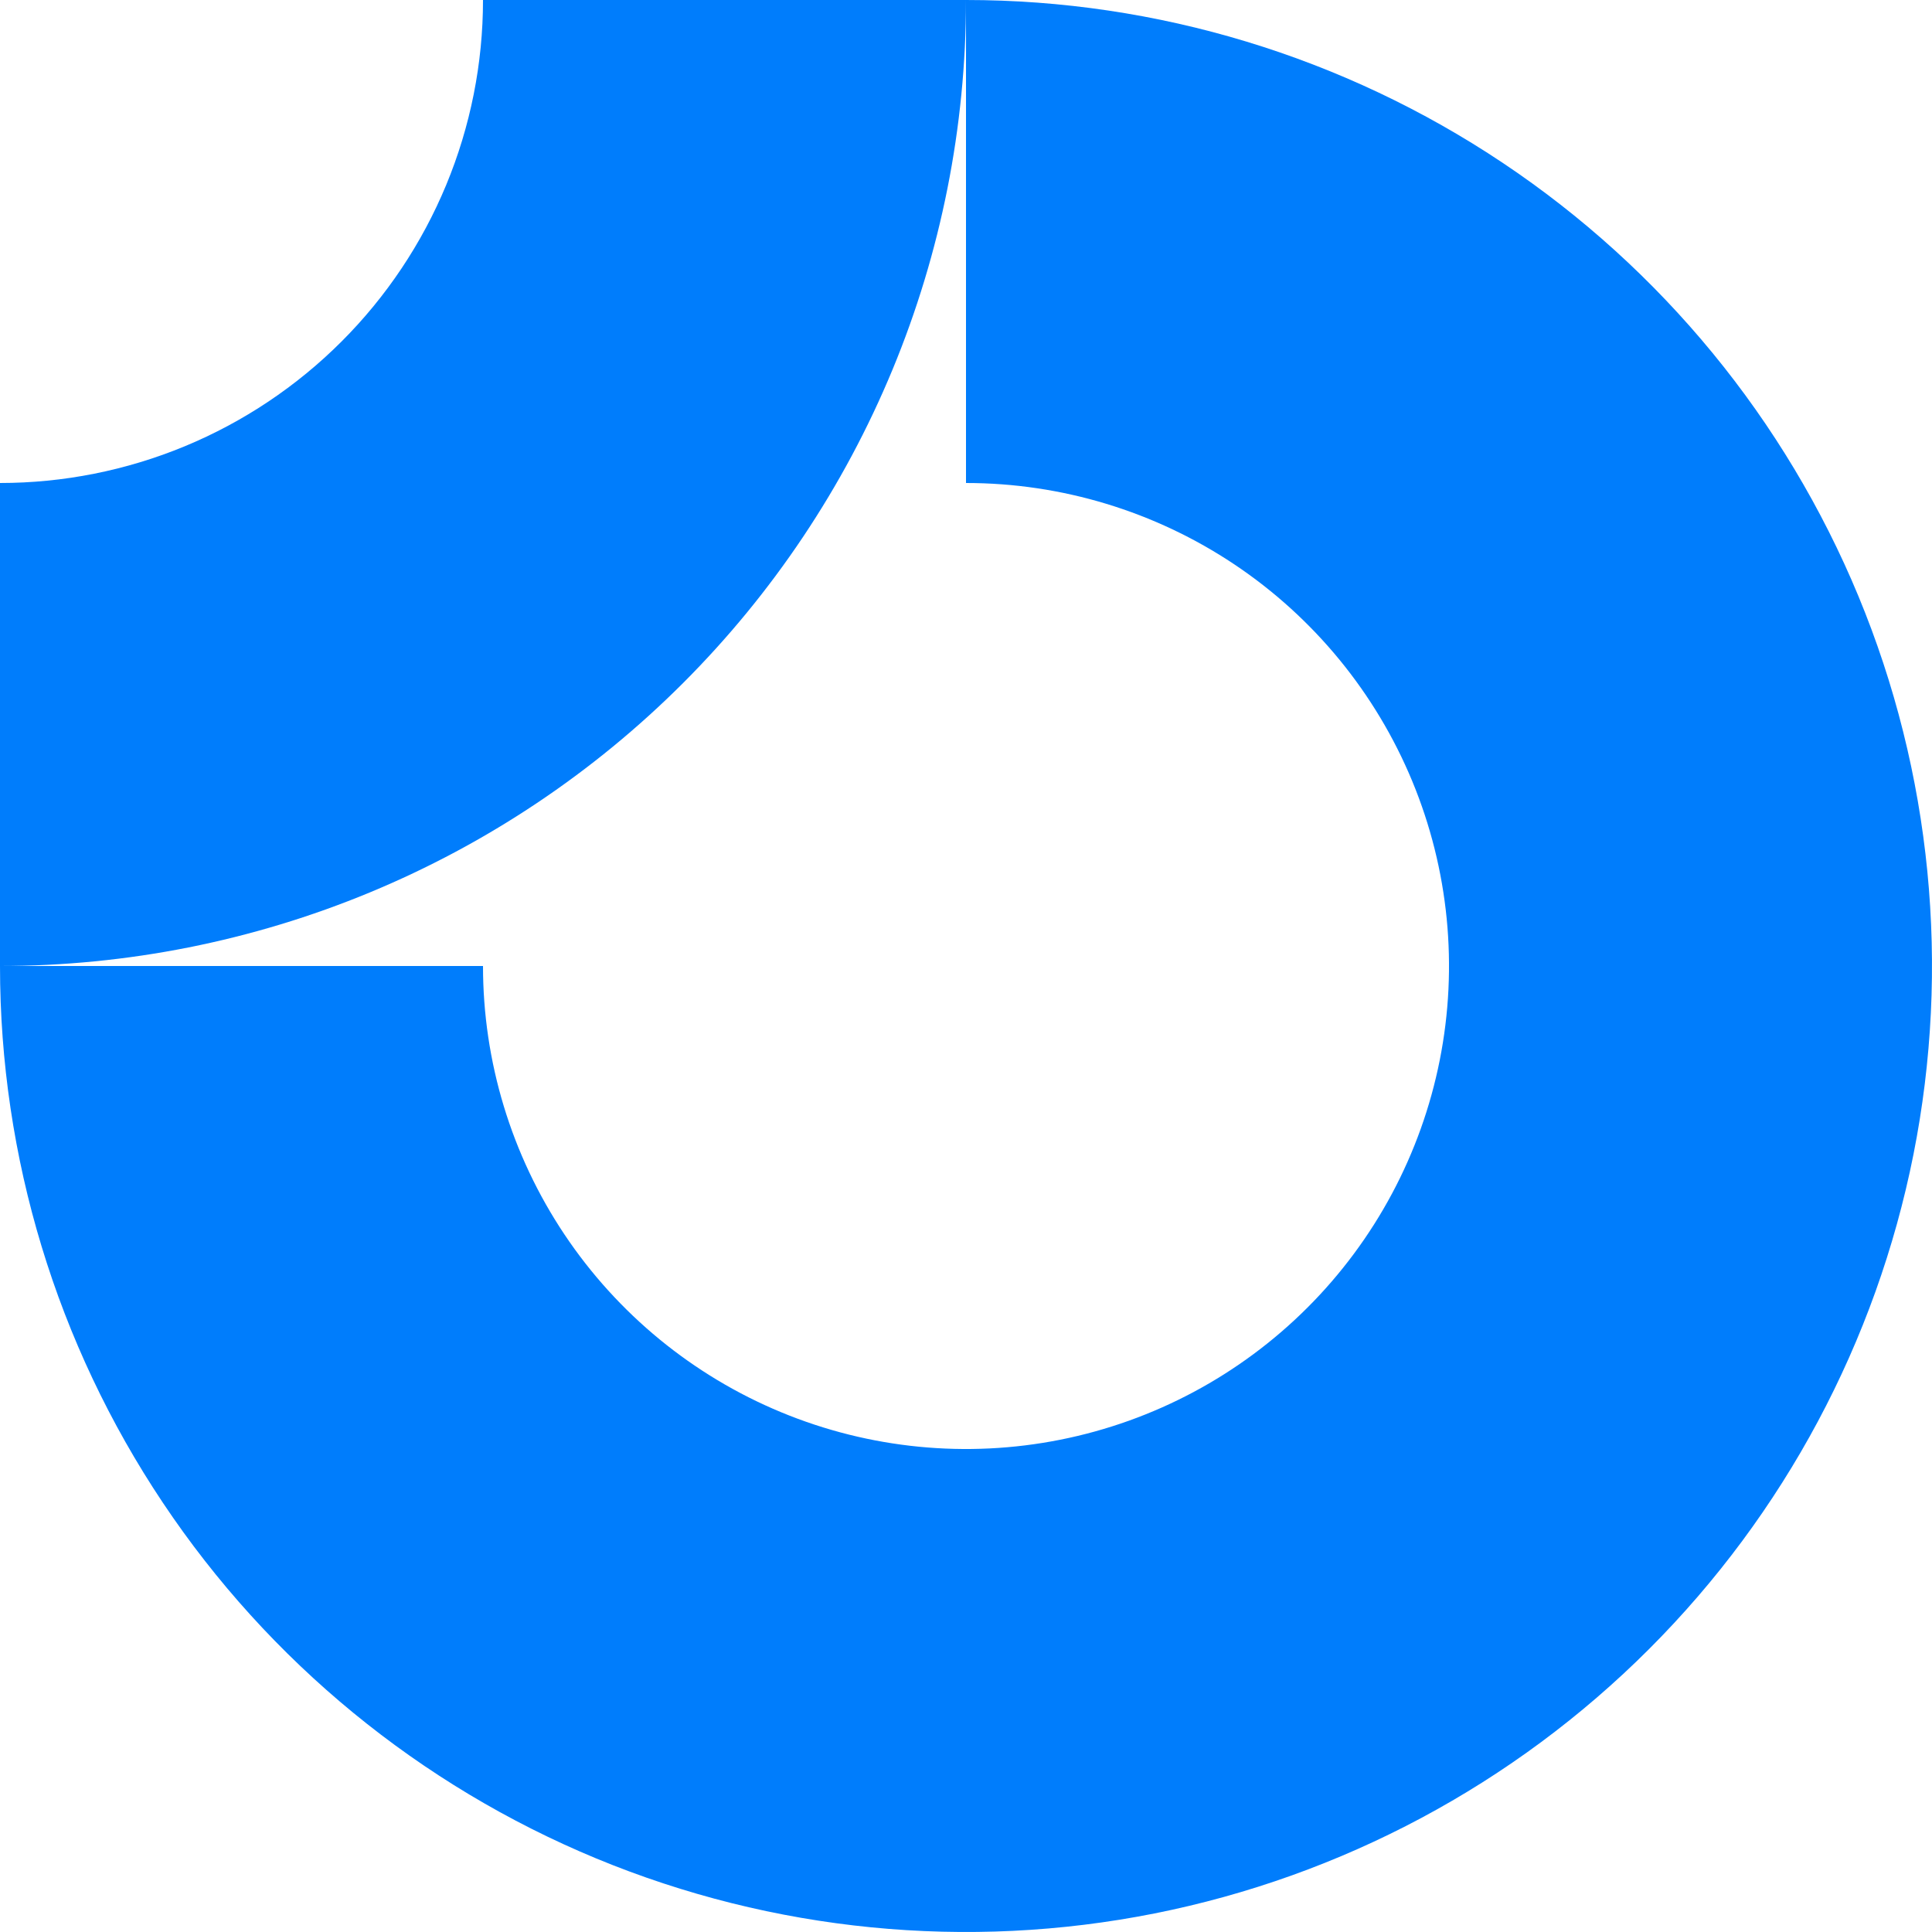
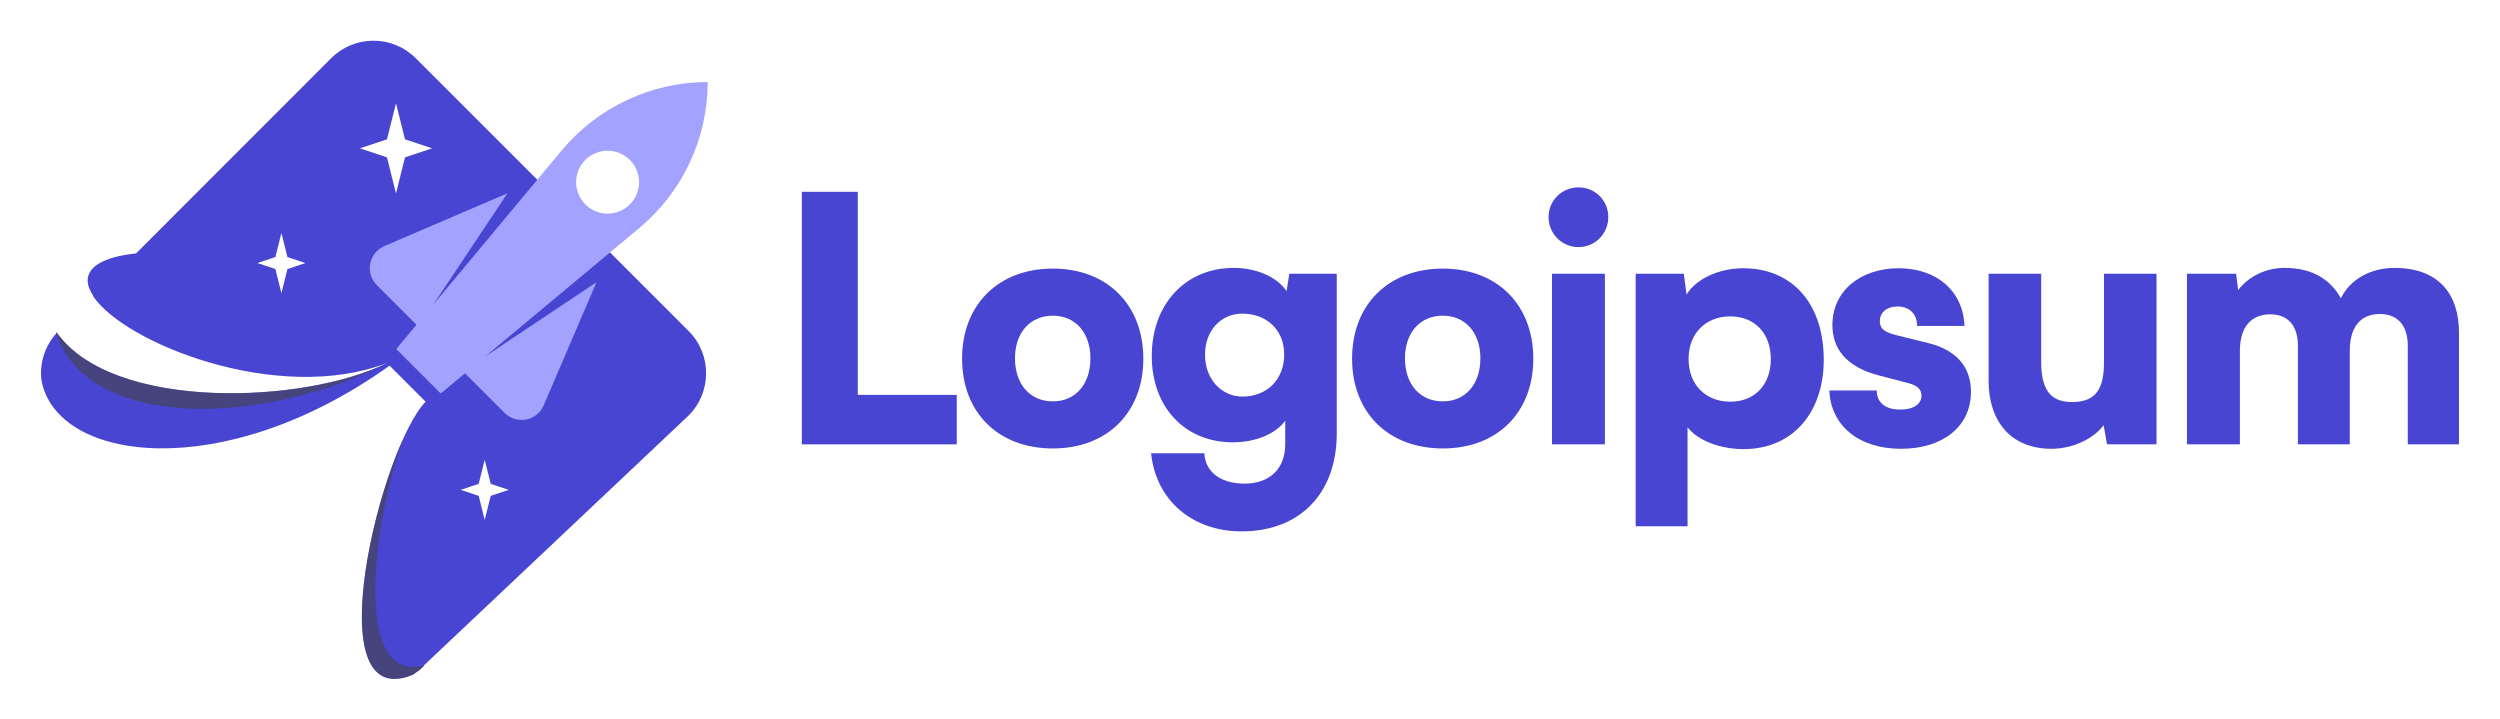
- <svg xmlns="http://www.w3.org/2000/svg" id="logo-86" width="40" height="40" viewBox="0 0 40 40" fill="none">
-   <path class="ccustom" fill-rule="evenodd" clip-rule="evenodd" d="M25.556 11.685C23.911 10.586 21.978 10 20 10V0C23.956 0 27.822 1.173 31.111 3.371C34.4 5.568 36.964 8.692 38.478 12.346C39.991 16.001 40.387 20.022 39.616 23.902C38.844 27.781 36.939 31.345 34.142 34.142C31.345 36.939 27.781 38.844 23.902 39.616C20.022 40.387 16.001 39.991 12.346 38.478C8.692 36.964 5.568 34.4 3.371 31.111C1.173 27.822 0 23.956 0 20H10C10 21.978 10.586 23.911 11.685 25.556C12.784 27.2 14.346 28.482 16.173 29.239C18 29.996 20.011 30.194 21.951 29.808C23.891 29.422 25.672 28.47 27.071 27.071C28.47 25.672 29.422 23.891 29.808 21.951C30.194 20.011 29.996 18 29.239 16.173C28.482 14.346 27.2 12.784 25.556 11.685Z" fill="#007DFC" />
-   <path class="ccustom" fill-rule="evenodd" clip-rule="evenodd" d="M10 5.16562e-07C10 1.313 9.741 2.614 9.239 3.827C8.736 5.04 8 6.142 7.071 7.071C6.142 8 5.04 8.736 3.827 9.239C2.614 9.741 1.313 10 5.4439e-06 10L5.00679e-06 20C2.626 20 5.227 19.483 7.654 18.478C10.08 17.473 12.285 15.999 14.142 14.142C15.999 12.285 17.473 10.08 18.478 7.654C19.483 5.227 20 2.626 20 -3.81469e-06L10 5.16562e-07Z" fill="#007DFC" />
+ <svg xmlns="http://www.w3.org/2000/svg" id="logo-33" width="160" height="46" viewBox="0 0 160 46" fill="none">
+   <path fill-rule="evenodd" clip-rule="evenodd" d="M26.605 3.724C25.111 2.231 22.689 2.232 21.196 3.725L8.735 16.192L8.724 16.189L8.685 16.193C8.701 16.201 8.717 16.208 8.733 16.216C6.547 16.445 5.619 17.102 5.609 17.946C5.613 18.259 5.741 18.598 5.978 18.95L5.966 18.962C7.954 21.959 17.799 25.913 24.764 23.234C19.544 25.844 7.25 26.361 3.64 21.294C2.855 22.142 2.527 23.257 2.651 24.328C3.605 29.585 14.269 31.02 24.933 23.402L27.241 25.71C24.369 28.66 20.128 45.797 26.43 43.18C26.58 43.079 26.707 42.988 26.879 42.857L27.16 42.592C27.144 42.596 27.128 42.6 27.112 42.604L43.992 26.668C45.559 25.188 45.595 22.706 44.07 21.183L26.605 3.724ZM24.766 8.917L25.343 6.61L25.92 8.917L27.651 9.494L25.92 10.071L25.343 12.379L24.766 10.071L23.036 9.494L24.766 8.917ZM17.625 16.451L18.01 14.912L18.395 16.451L19.549 16.835L18.395 17.22L18.01 18.759L17.625 17.22L16.472 16.835L17.625 16.451ZM31.021 29.428L30.637 30.966L29.483 31.351L30.637 31.735L31.021 33.274L31.406 31.735L32.56 31.351L31.406 30.966L31.021 29.428Z" class="ccustom" fill="#4845D2" />
+   <path d="M54.898 12.275H51.316V28.439H61.232V25.272H54.898V12.275Z" class="ccustom" fill="#4845D2" />
+   <path d="M61.574 22.956C61.574 26.407 63.89 28.701 67.384 28.701C70.857 28.701 73.173 26.407 73.173 22.956C73.173 19.505 70.857 17.19 67.384 17.19C63.89 17.19 61.574 19.505 61.574 22.956ZM64.96 22.934C64.96 21.296 65.921 20.204 67.384 20.204C68.826 20.204 69.787 21.296 69.787 22.934C69.787 24.595 68.826 25.687 67.384 25.687C65.921 25.687 64.96 24.595 64.96 22.934Z" class="ccustom" fill="#4845D2" />
+   <path d="M73.714 22.782C73.714 26.08 75.854 28.308 78.89 28.308C80.354 28.308 81.621 27.783 82.254 26.932V28.439C82.254 29.946 81.315 30.951 79.655 30.951C78.169 30.951 77.143 30.252 77.077 29.007H73.67C73.976 31.999 76.291 34.008 79.458 34.008C83.193 34.008 85.552 31.584 85.552 27.74V17.518H82.516L82.341 18.631C81.73 17.736 80.441 17.146 78.956 17.146C75.898 17.146 73.714 19.44 73.714 22.782ZM77.121 22.694C77.121 21.122 78.17 20.073 79.502 20.073C81.053 20.073 82.189 21.1 82.189 22.694C82.189 24.289 81.075 25.381 79.524 25.381C78.191 25.381 77.121 24.289 77.121 22.694Z" class="ccustom" fill="#4845D2" />
+   <path d="M86.533 22.956C86.533 26.407 88.848 28.701 92.343 28.701C95.816 28.701 98.131 26.407 98.131 22.956C98.131 19.505 95.816 17.19 92.343 17.19C88.848 17.19 86.533 19.505 86.533 22.956ZM89.918 22.934C89.918 21.296 90.879 20.204 92.343 20.204C93.784 20.204 94.745 21.296 94.745 22.934C94.745 24.595 93.784 25.687 92.343 25.687C90.879 25.687 89.918 24.595 89.918 22.934Z" class="ccustom" fill="#4845D2" />
+   <path d="M101.031 15.814C102.079 15.814 102.931 14.962 102.931 13.892C102.931 12.822 102.079 11.992 101.031 11.992C99.961 11.992 99.109 12.822 99.109 13.892C99.109 14.962 99.961 15.814 101.031 15.814ZM99.327 28.439H102.713V17.518H99.327V28.439Z" class="ccustom" fill="#4845D2" />
+   <path d="M104.683 33.681H108.003V27.347C108.637 28.177 110.078 28.744 111.586 28.744C114.84 28.744 116.806 26.255 116.718 22.803C116.631 19.287 114.6 17.168 111.564 17.168C110.013 17.168 108.55 17.845 107.938 18.85L107.763 17.518H104.683V33.681ZM108.069 22.978C108.069 21.34 109.161 20.248 110.734 20.248C112.328 20.248 113.333 21.362 113.333 22.978C113.333 24.595 112.328 25.708 110.734 25.708C109.161 25.708 108.069 24.616 108.069 22.978Z" class="ccustom" fill="#4845D2" />
+   <path d="M117.077 24.988C117.164 27.194 118.912 28.723 121.664 28.723C124.307 28.723 126.142 27.325 126.142 25.075C126.142 23.459 125.18 22.388 123.389 21.952L121.445 21.471C120.746 21.296 120.31 21.122 120.31 20.554C120.31 19.986 120.768 19.614 121.445 19.614C122.21 19.614 122.712 20.117 122.69 20.86H125.727C125.639 18.588 123.914 17.168 121.511 17.168C119.086 17.168 117.274 18.61 117.274 20.794C117.274 22.257 118.082 23.459 120.244 24.027L122.166 24.529C122.734 24.682 122.974 24.944 122.974 25.315C122.974 25.861 122.472 26.211 121.62 26.211C120.637 26.211 120.113 25.752 120.113 24.988H117.077Z" class="ccustom" fill="#4845D2" />
+   <path d="M131.29 28.723C132.623 28.723 133.955 28.111 134.632 27.215L134.851 28.439H138.018V17.518H134.654V23.197C134.654 24.835 134.173 25.73 132.623 25.73C131.421 25.73 130.635 25.184 130.635 23.153V17.518H127.271V24.376C127.271 26.975 128.713 28.723 131.29 28.723Z" class="ccustom" fill="#4845D2" />
+   <path d="M143.352 28.439V22.476C143.352 20.641 144.335 20.117 145.296 20.117C146.366 20.117 147.065 20.772 147.065 22.126V28.439H150.385V22.476C150.385 20.619 151.346 20.095 152.307 20.095C153.377 20.095 154.098 20.75 154.098 22.126V28.439H157.375V21.296C157.375 18.806 156.064 17.146 153.246 17.146C151.674 17.146 150.385 17.911 149.817 19.09C149.162 17.911 148.026 17.146 146.213 17.146C145.012 17.146 143.898 17.692 143.243 18.566L143.112 17.518H139.966V28.439H143.352Z" class="ccustom" fill="#4845D2" />
+   <path fill-rule="evenodd" clip-rule="evenodd" d="M45.292 5.251C41.683 5.251 38.261 6.854 35.95 9.626L27.732 19.489L32.477 12.37L24.599 15.747C23.599 16.175 23.348 17.479 24.118 18.249L26.653 20.784L25.358 22.337L28.206 25.185L29.759 23.89L32.294 26.425C33.064 27.195 34.368 26.944 34.796 25.944L38.173 18.066L31.054 22.812L40.917 14.592C43.689 12.282 45.292 8.86 45.292 5.251ZM37.461 13.082C38.247 13.869 39.522 13.869 40.309 13.082C41.095 12.296 41.095 11.021 40.309 10.235C39.522 9.448 38.247 9.448 37.461 10.235C36.675 11.021 36.675 12.296 37.461 13.082Z" class="ccompli2" fill="#A3A2FF" />
+   <path opacity="0.6" d="M3.548 21.161C5.433 27.621 16.897 27.284 24.761 23.235C19.495 25.866 7.037 26.369 3.548 21.161Z" fill="#424242" />
+   <path opacity="0.6" d="M26.43 43.18C21.119 45.385 23.296 33.565 25.83 28.024C23.983 32.949 22.405 43.804 27.16 42.592L26.879 42.857C26.707 42.988 26.58 43.079 26.43 43.18Z" fill="#424242" />
</svg>
